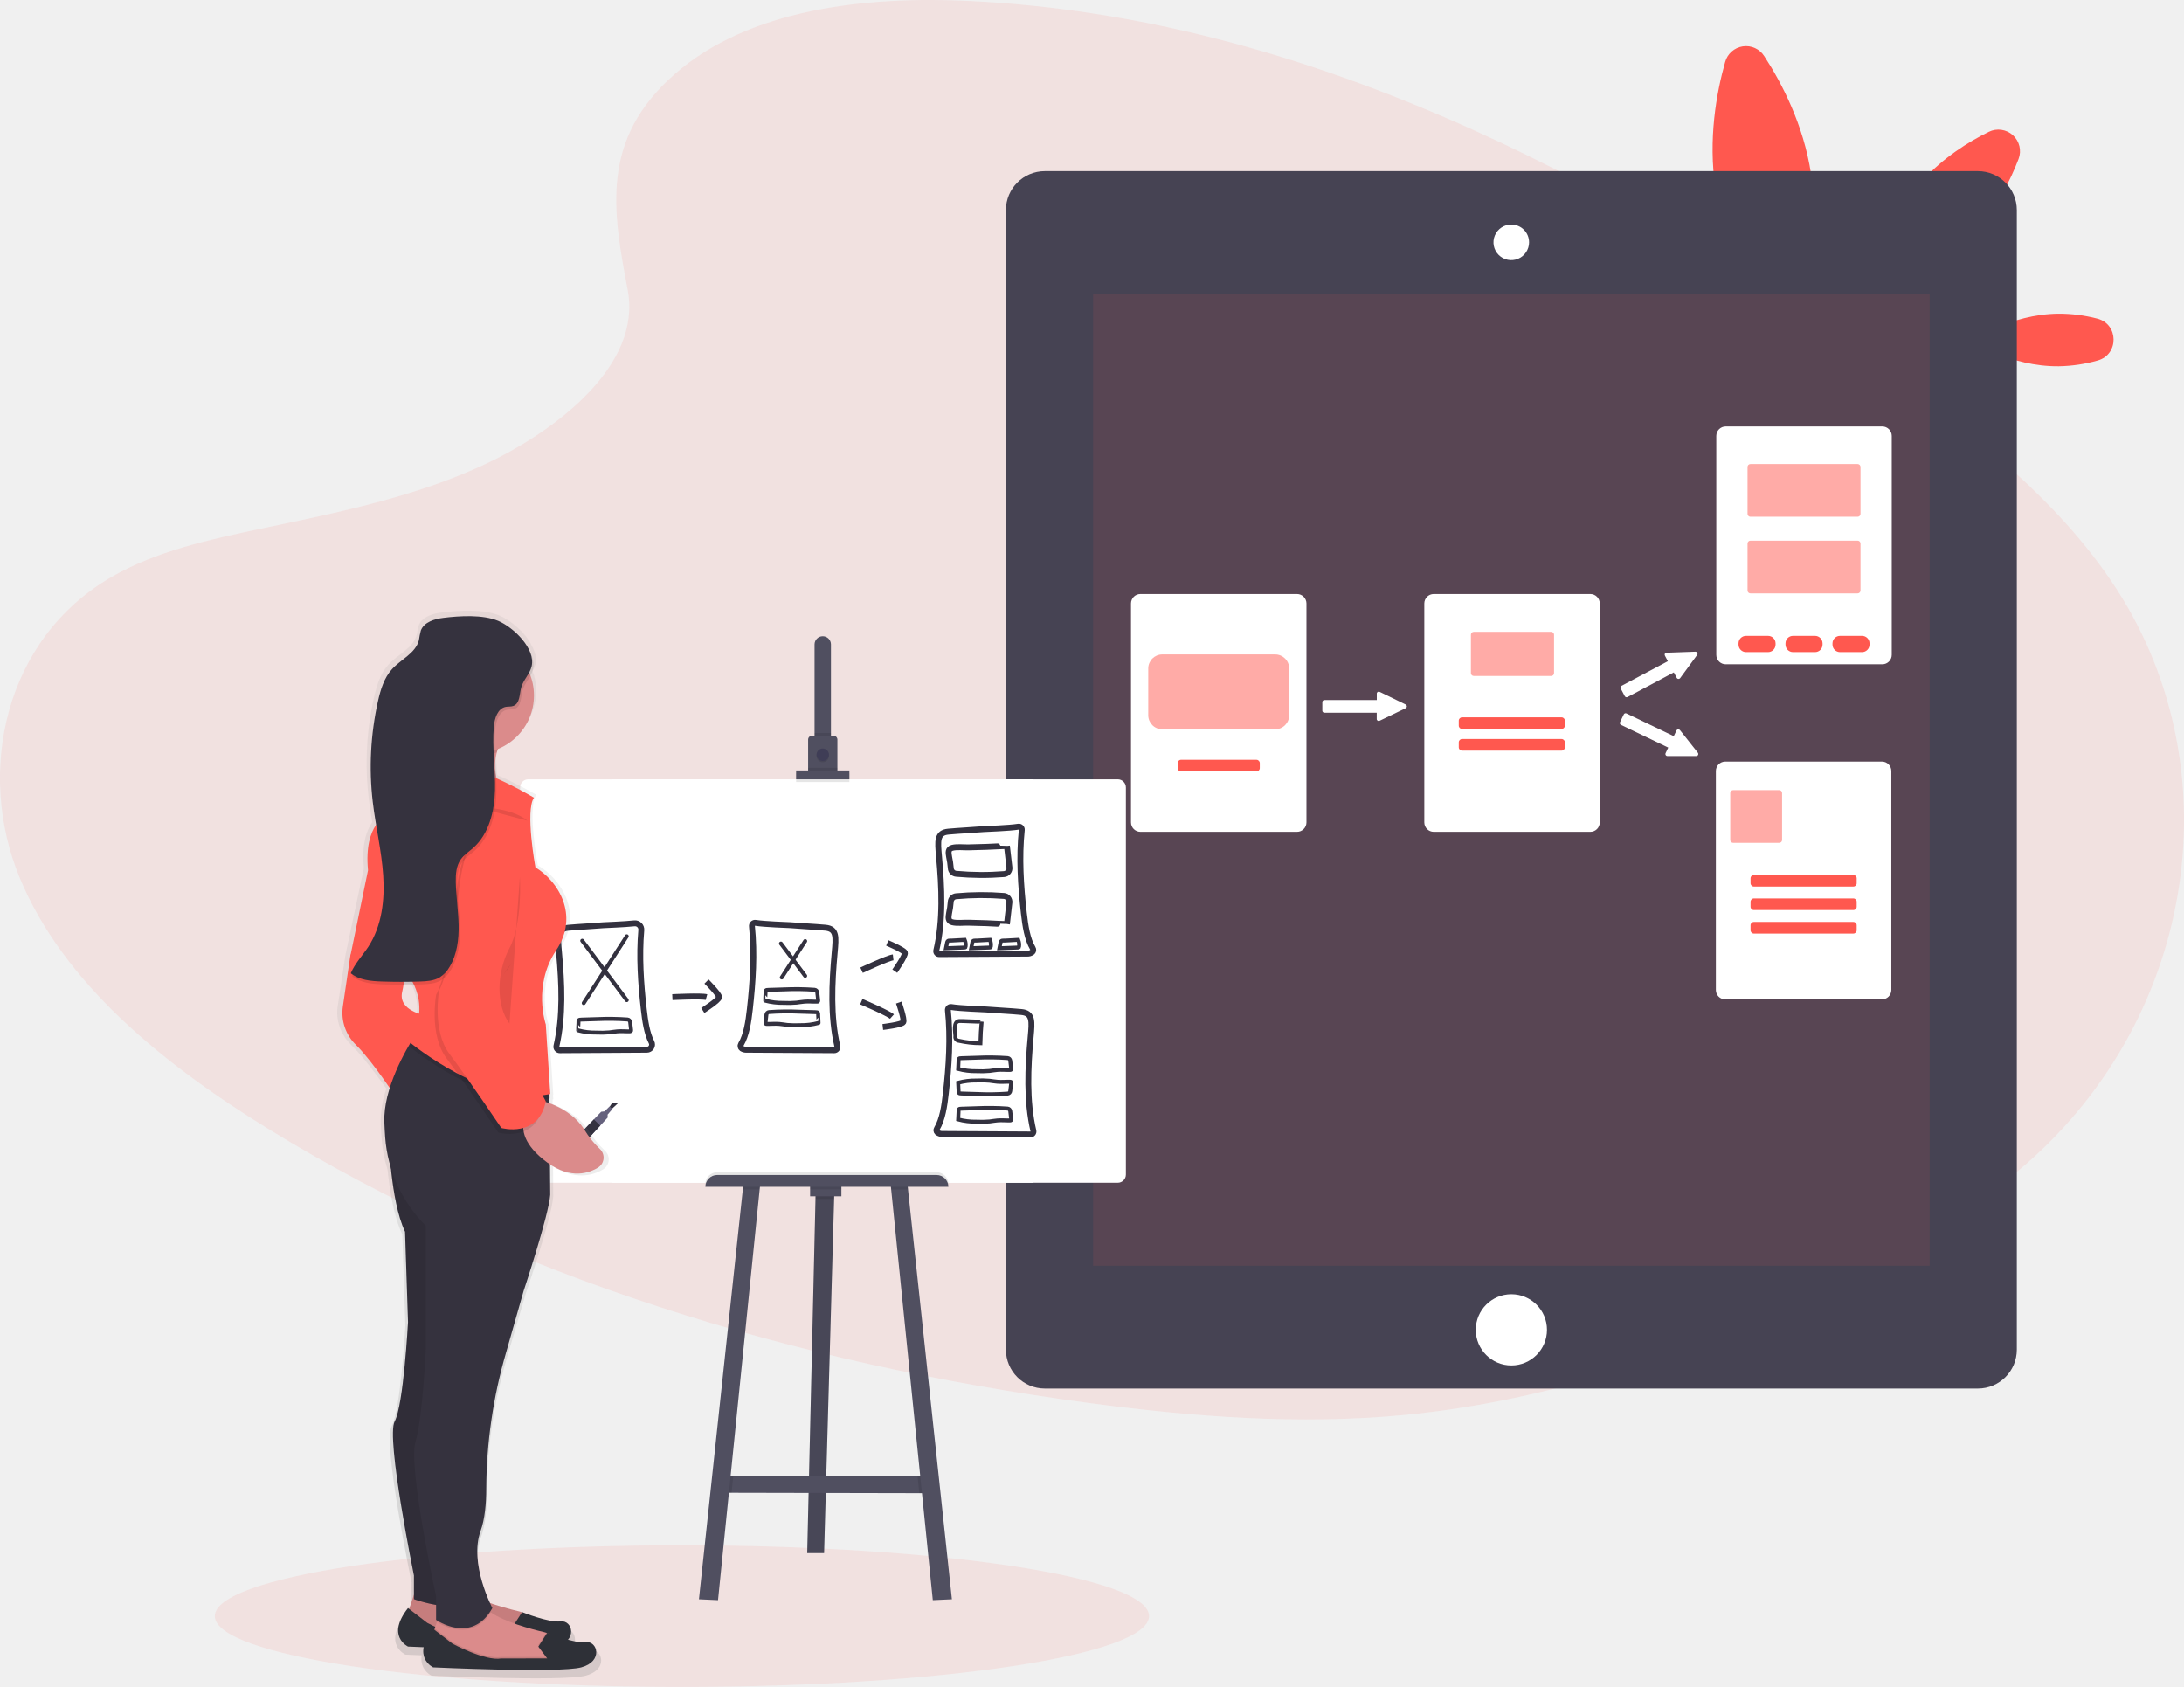
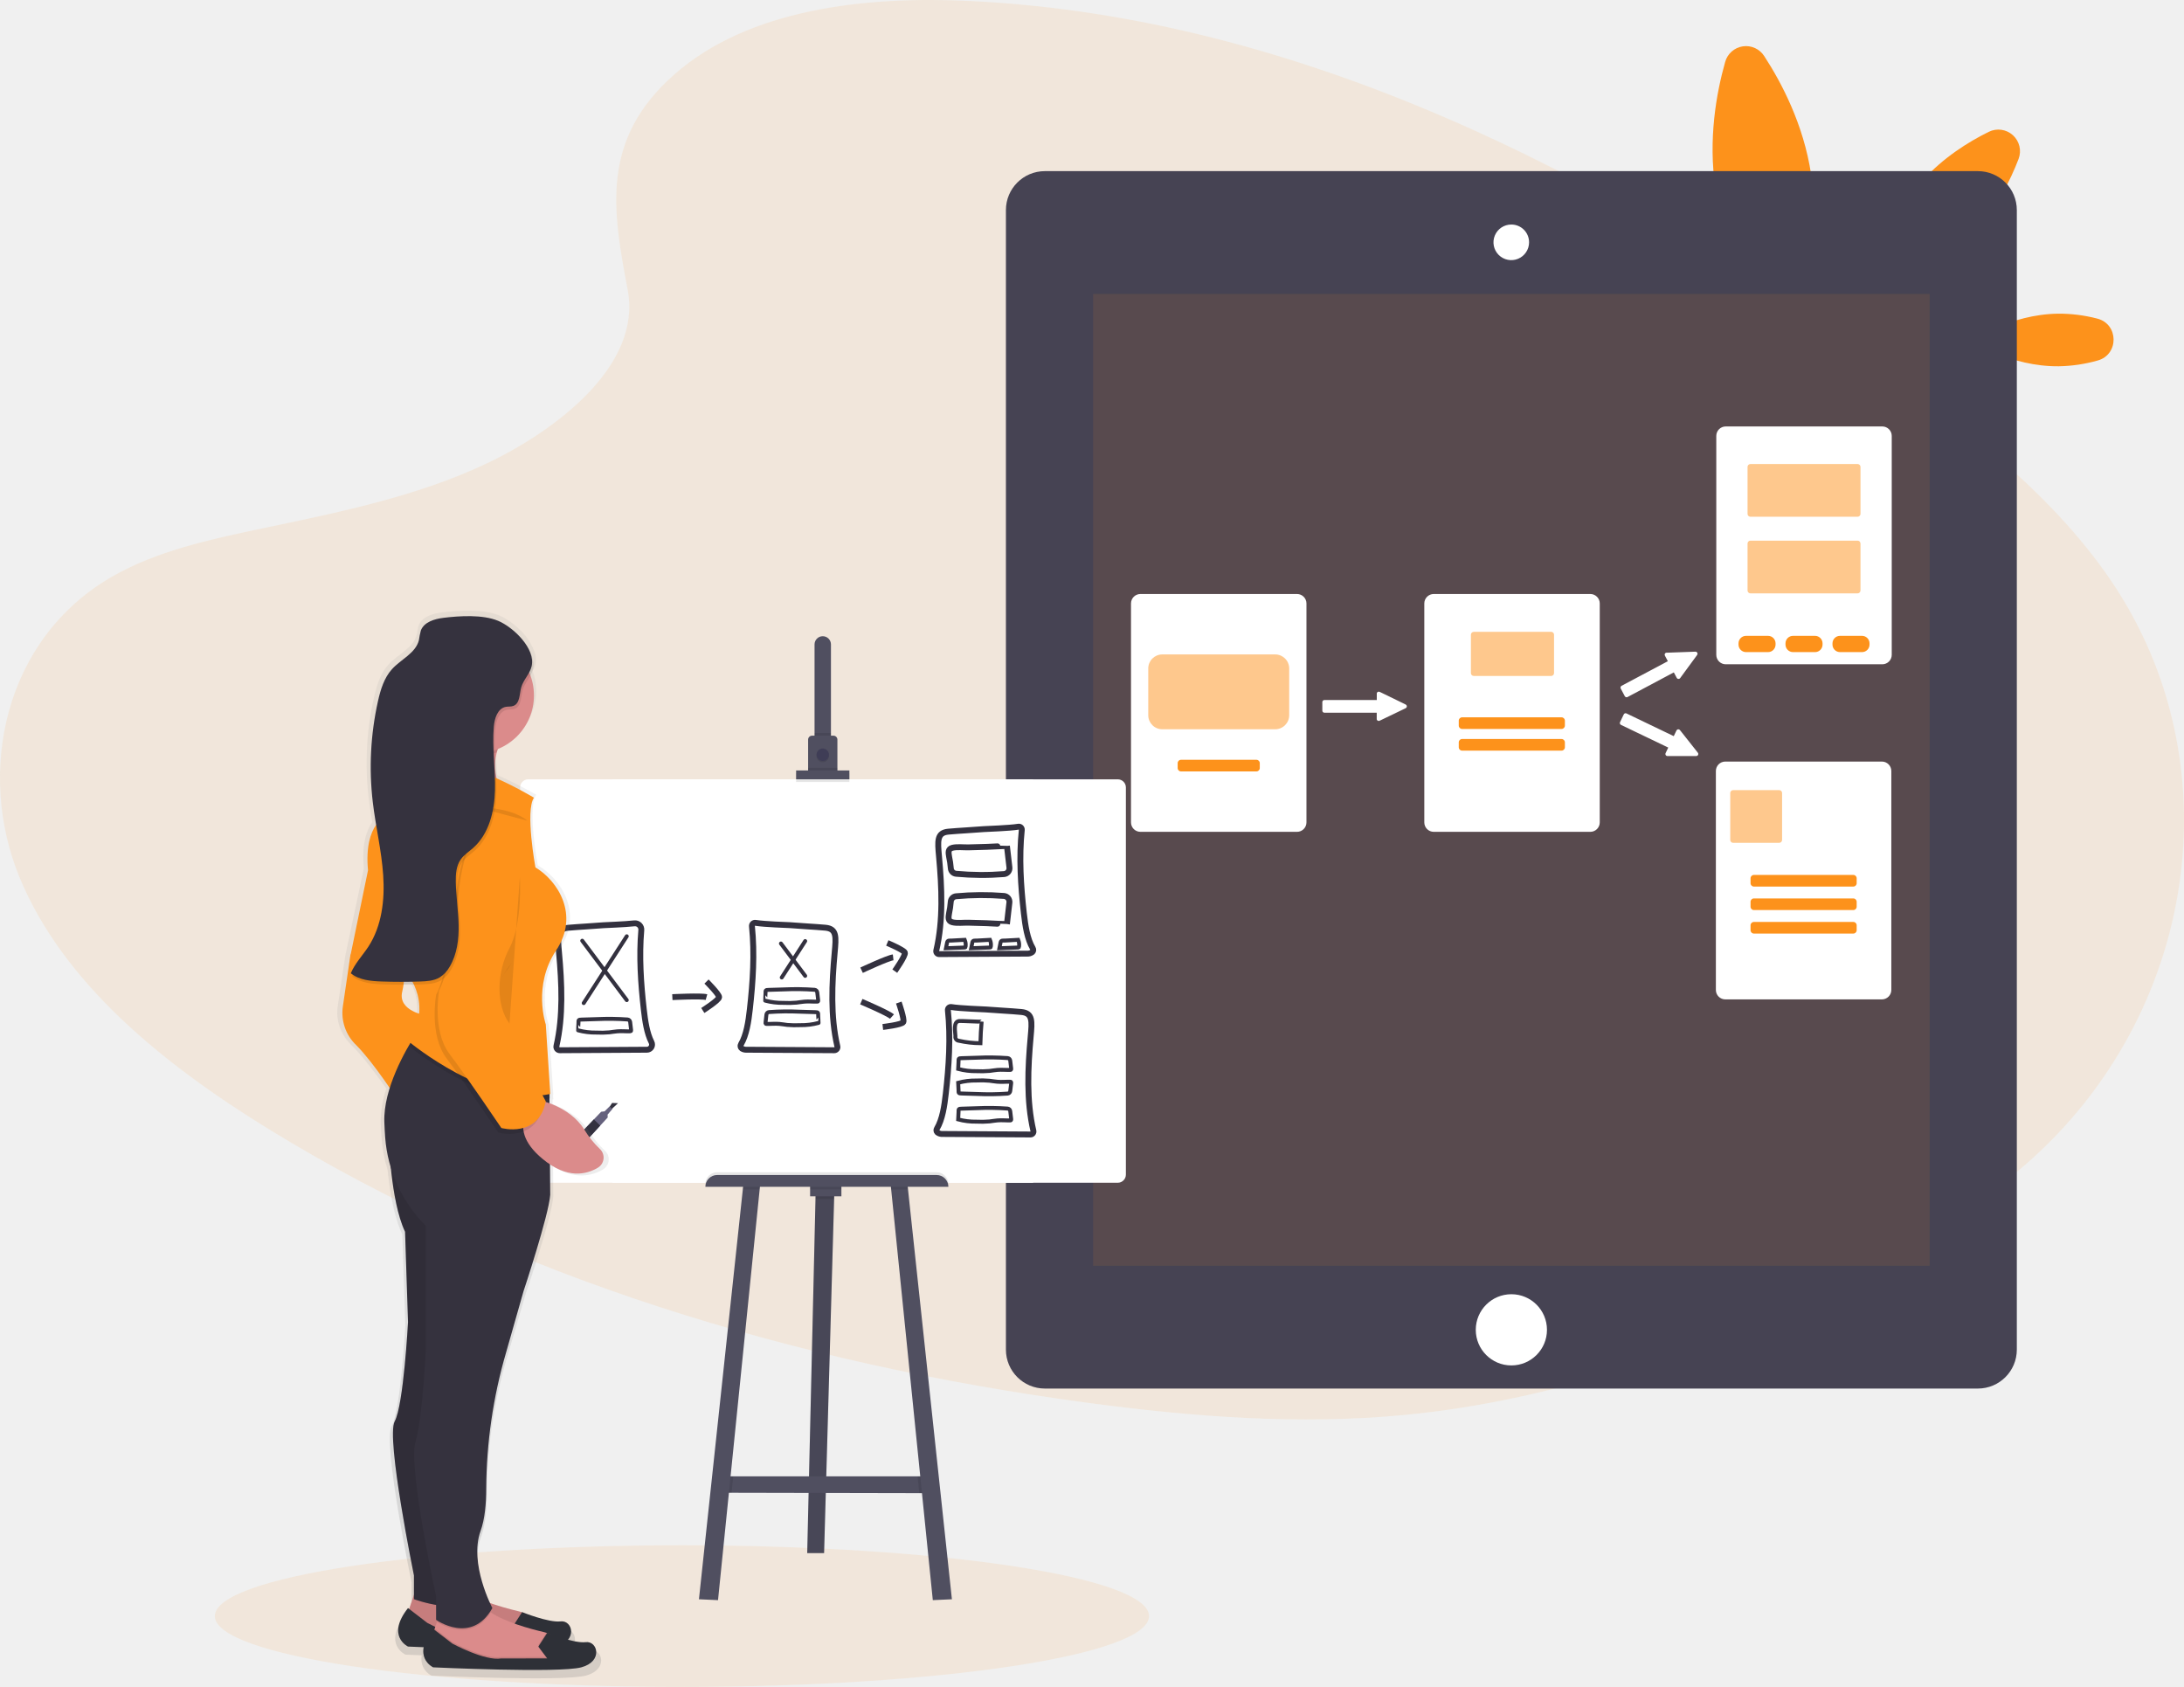
<svg xmlns="http://www.w3.org/2000/svg" id="a6f4e524-a1b8-434a-a0ca-43acb27f4769" data-name="Layer 1" width="1110.46" height="857.68" viewBox="0 0 1110.46 857.68">
  <defs>
    <linearGradient id="ed123d47-1cc8-43ee-8efc-264e01b6d696" x1="2277.26" y1="874.51" x2="2277.26" y2="331.66" gradientTransform="translate(-1992)" gradientUnits="userSpaceOnUse">
      <stop offset="0" stop-color="gray" stop-opacity="0.25" />
      <stop offset="0.54" stop-color="gray" stop-opacity="0.12" />
      <stop offset="1" stop-color="gray" stop-opacity="0.1" />
    </linearGradient>
  </defs>
-   <ellipse cx="346.73" cy="821.68" rx="237.5" ry="36" fill="#ff584f" opacity="0.1" />
-   <path d="M387.66,59C425.33,25.8,484.47,19,538.31,21.68,707.39,30,860,110.67,992.05,201.94c47.8,33.05,94.86,68.65,125.88,114.16,63.16,92.62,44.42,220.94-43.4,297.24-29.88,26-66.1,45.87-103.28,63.51-66.12,31.37-137.46,56.55-212.5,63.72-53.51,5.11-107.68.95-160.88-6.18-148.64-19.92-294.54-64-416.82-139.37C127.42,562,76.87,520.86,54.76,467.37s-8-121.27,46.81-152.92c22.65-13.1,49.73-19,76.24-24.57,39-8.17,78.68-16.23,113.9-32.84,36.37-17.17,79.44-50.36,72.24-88.34C356.22,127.93,350,92.14,387.66,59Z" transform="translate(-44.77 -21.16)" fill="#ff584f" opacity="0.1" />
-   <path d="M965.6,109.62c6.76,44.56-12.05,84.37-12.05,84.37S923.78,161.56,917,117c-3.79-25,.46-48.48,4.92-64.3a11,11,0,0,1,19.89-3C950.78,63.46,961.81,84.63,965.6,109.62Z" transform="translate(-44.77 -21.16)" fill="#ff584f" />
-   <path d="M1091.3,180.64a76.91,76.91,0,0,1,19.85,2.51c10.91,2.8,11.08,18.25.23,21.29a77.15,77.15,0,0,1-19.79,2.94c-24.53.27-44.56-12.89-44.56-12.89S1066.77,180.91,1091.3,180.64Z" transform="translate(-44.77 -21.16)" fill="#ff584f" />
-   <path d="M1022.32,112.9c-22.83,25.09-27.66,57.88-27.66,57.88s32.18-7.9,55-33c10.58-11.63,17.3-24.91,21.46-35.81A11,11,0,0,0,1056,88.17C1045.48,93.34,1032.9,101.27,1022.32,112.9Z" transform="translate(-44.77 -21.16)" fill="#ff584f" />
+   <ellipse cx="346.73" cy="821.68" rx="237.5" ry="36" fill="#fd921b" opacity="0.1" />
+   <path d="M387.66,59C425.33,25.8,484.47,19,538.31,21.68,707.39,30,860,110.67,992.05,201.94c47.8,33.05,94.86,68.65,125.88,114.16,63.16,92.62,44.42,220.94-43.4,297.24-29.88,26-66.1,45.87-103.28,63.51-66.12,31.37-137.46,56.55-212.5,63.72-53.51,5.11-107.68.95-160.88-6.18-148.64-19.92-294.54-64-416.82-139.37C127.42,562,76.87,520.86,54.76,467.37s-8-121.27,46.81-152.92c22.65-13.1,49.73-19,76.24-24.57,39-8.17,78.68-16.23,113.9-32.84,36.37-17.17,79.44-50.36,72.24-88.34C356.22,127.93,350,92.14,387.66,59Z" transform="translate(-44.77 -21.16)" fill="#fd921b" opacity="0.1" />
+   <path d="M965.6,109.62c6.76,44.56-12.05,84.37-12.05,84.37S923.78,161.56,917,117c-3.79-25,.46-48.48,4.92-64.3a11,11,0,0,1,19.89-3C950.78,63.46,961.81,84.63,965.6,109.62Z" transform="translate(-44.77 -21.16)" fill="#fd921b" />
+   <path d="M1091.3,180.64a76.91,76.91,0,0,1,19.85,2.51c10.91,2.8,11.08,18.25.23,21.29a77.15,77.15,0,0,1-19.79,2.94c-24.53.27-44.56-12.89-44.56-12.89S1066.77,180.91,1091.3,180.64Z" transform="translate(-44.77 -21.16)" fill="#fd921b" />
+   <path d="M1022.32,112.9c-22.83,25.09-27.66,57.88-27.66,57.88s32.18-7.9,55-33c10.58-11.63,17.3-24.91,21.46-35.81A11,11,0,0,0,1056,88.17C1045.48,93.34,1032.9,101.27,1022.32,112.9Z" transform="translate(-44.77 -21.16)" fill="#fd921b" />
  <rect x="511.46" y="87.01" width="514" height="618.97" rx="19.8" fill="#464353" />
-   <rect x="555.8" y="149.45" width="425.32" height="494.09" fill="#ff584f" opacity="0.1" />
+   <rect x="555.8" y="149.45" width="425.32" height="494.09" fill="#fd921b" opacity="0.1" />
  <circle cx="768.46" cy="676.12" r="18.1" fill="#fff" />
  <path d="M813.23,152.92a8.55,8.55,0,1,1,8.55-8.55A8.57,8.57,0,0,1,813.23,152.92Z" transform="translate(-44.77 -21.16)" fill="#fff" />
  <path d="M813.23,136.32a8.05,8.05,0,1,1-8.05,8.05,8.06,8.06,0,0,1,8.05-8.05m0-1a9.05,9.05,0,1,0,9,9.05,9,9,0,0,0-9-9.05Z" transform="translate(-44.77 -21.16)" fill="#fff" />
  <rect x="575.56" y="302.51" width="88.21" height="119.92" rx="4.3" fill="#fff" stroke="#fff" stroke-miterlimit="10" />
-   <rect x="583.83" y="332.73" width="71.67" height="38.05" rx="7.14" fill="#ff584f" opacity="0.5" />
-   <rect x="598.79" y="386.3" width="41.75" height="5.91" rx="1.69" fill="#ff584f" />
+   <rect x="583.83" y="332.73" width="71.67" height="38.05" rx="7.14" fill="#fd921b" opacity="0.5" />
+   <rect x="598.79" y="386.3" width="41.75" height="5.91" rx="1.69" fill="#fd921b" />
  <rect x="724.69" y="302.51" width="88.21" height="119.92" rx="4.3" fill="#fff" stroke="#fff" stroke-miterlimit="10" />
-   <rect x="747.89" y="321.24" width="42.27" height="22.44" rx="1.46" fill="#ff584f" opacity="0.5" />
-   <rect x="741.71" y="364.71" width="53.96" height="5.91" rx="1.69" fill="#ff584f" />
-   <rect x="741.71" y="375.73" width="53.96" height="5.91" rx="1.69" fill="#ff584f" />
+   <rect x="747.89" y="321.24" width="42.27" height="22.44" rx="1.46" fill="#fd921b" opacity="0.5" />
+   <rect x="741.71" y="364.71" width="53.96" height="5.91" rx="1.69" fill="#fd921b" />
+   <rect x="741.71" y="375.73" width="53.96" height="5.91" rx="1.69" fill="#fd921b" />
  <rect x="873.15" y="217.32" width="88.21" height="119.92" rx="4.3" fill="#fff" stroke="#fff" stroke-miterlimit="10" />
-   <rect x="888.54" y="235.93" width="57.43" height="26.8" rx="1.46" fill="#ff584f" opacity="0.5" />
-   <rect x="888.54" y="274.88" width="57.43" height="26.8" rx="1.46" fill="#ff584f" opacity="0.5" />
-   <rect x="883.95" y="323.28" width="18.84" height="8.27" rx="3.83" fill="#ff584f" />
-   <rect x="907.84" y="323.28" width="18.84" height="8.27" rx="3.83" fill="#ff584f" />
-   <rect x="931.73" y="323.28" width="18.84" height="8.27" rx="3.83" fill="#ff584f" />
+   <rect x="888.54" y="235.93" width="57.43" height="26.8" rx="1.46" fill="#fd921b" opacity="0.5" />
+   <rect x="888.54" y="274.88" width="57.43" height="26.8" rx="1.46" fill="#fd921b" opacity="0.5" />
+   <rect x="883.95" y="323.28" width="18.84" height="8.27" rx="3.83" fill="#fd921b" />
+   <rect x="907.84" y="323.28" width="18.84" height="8.27" rx="3.83" fill="#fd921b" />
+   <rect x="931.73" y="323.28" width="18.84" height="8.27" rx="3.83" fill="#fd921b" />
  <rect x="872.94" y="387.7" width="88.21" height="119.92" rx="4.3" fill="#fff" stroke="#fff" stroke-miterlimit="10" />
-   <rect x="879.75" y="401.72" width="26.36" height="26.8" rx="1.46" fill="#ff584f" opacity="0.5" />
-   <rect x="890.07" y="444.84" width="53.96" height="5.91" rx="1.69" fill="#ff584f" />
-   <rect x="890.07" y="456.79" width="53.96" height="5.91" rx="1.69" fill="#ff584f" />
-   <rect x="890.07" y="468.74" width="53.96" height="5.91" rx="1.69" fill="#ff584f" />
+   <rect x="879.75" y="401.72" width="26.36" height="26.8" rx="1.46" fill="#fd921b" opacity="0.5" />
+   <rect x="890.07" y="444.84" width="53.96" height="5.91" rx="1.69" fill="#fd921b" />
+   <rect x="890.07" y="456.79" width="53.96" height="5.91" rx="1.69" fill="#fd921b" />
+   <rect x="890.07" y="468.74" width="53.96" height="5.91" rx="1.69" fill="#fd921b" />
  <path d="M759.29,380.77l-1.35.65L747,386.68l-1,.47a.54.54,0,0,1-.73-.29.59.59,0,0,1,0-.2v-3.11a.53.53,0,0,0-.53-.53H718.15a.54.54,0,0,1-.54-.53V378.1a.54.54,0,0,1,.54-.53h26.62a.54.54,0,0,0,.53-.54v-3.18a.65.65,0,0,1,0-.2.54.54,0,0,1,.73-.28l1,.47,10.91,5.31,1.35.66A.53.53,0,0,1,759.29,380.77Z" transform="translate(-44.77 -21.16)" fill="#fff" stroke="#fff" stroke-miterlimit="10" />
  <path d="M907.32,353.8l-.88,1.21-7.16,9.76-.63.87a.55.55,0,0,1-.78.09.48.48,0,0,1-.12-.16l-1.46-2.74a.55.55,0,0,0-.73-.23l-23.5,12.51a.53.53,0,0,1-.72-.22L869.28,371a.53.53,0,0,1,.22-.72L893,357.79a.53.53,0,0,0,.22-.72l-1.49-2.81a.35.35,0,0,1-.06-.19.52.52,0,0,1,.51-.59l1.07,0,12.12-.44,1.5-.05A.53.53,0,0,1,907.32,353.8Z" transform="translate(-44.77 -21.16)" fill="#fff" stroke="#fff" stroke-miterlimit="10" />
  <path d="M907.24,405.06h-1.49l-12.11,0h-1.07a.53.53,0,0,1-.53-.57.45.45,0,0,1,.05-.19l1.34-2.81a.53.53,0,0,0-.25-.71l-24-11.52a.54.54,0,0,1-.25-.72l1.9-3.95a.52.52,0,0,1,.71-.25l24,11.53a.55.55,0,0,0,.72-.25l1.38-2.87a.52.52,0,0,1,.89-.1l.67.83,7.53,9.52.93,1.18A.53.53,0,0,1,907.24,405.06Z" transform="translate(-44.77 -21.16)" fill="#fff" stroke="#fff" stroke-miterlimit="10" />
  <polygon points="424.19 606.65 424.11 609.58 419.01 789.65 410.43 789.65 414.64 609.58 414.72 606.2 424.19 606.65" fill="#504f60" />
  <polygon points="424.19 606.65 424.11 609.58 419.01 789.65 410.43 789.65 414.64 609.58 414.72 606.2 424.19 606.65" opacity="0.1" />
  <polygon points="473.84 759.19 467.42 759.17 371.97 758.97 366.89 758.96 369.59 750.61 473.16 750.61 473.84 759.19" fill="#504f60" />
  <polygon points="424.19 606.65 424.11 609.58 414.64 609.58 414.72 606.2 424.19 606.65" opacity="0.1" />
  <rect x="411.9" y="602.25" width="15.91" height="5.98" fill="#504f60" />
  <polygon points="372.82 750.61 371.97 758.97 366.89 758.96 369.59 750.61 372.82 750.61" opacity="0.1" />
  <polygon points="386.52 602.14 386.25 604.73 365.08 813.56 355.38 813.11 377.69 604.73 377.94 602.36 386.52 602.14" fill="#504f60" />
  <polygon points="473.84 759.19 467.42 759.17 466.55 750.61 473.16 750.61 473.84 759.19" opacity="0.1" />
  <polygon points="484 813.11 474.29 813.56 453.12 604.73 452.86 602.14 461.43 602.36 461.68 604.73 484 813.11" fill="#504f60" />
  <rect x="311.38" y="396.23" width="213.91" height="205.11" fill="#fff" />
  <rect x="264.46" y="396.23" width="308" height="205.11" rx="4.13" fill="#fff" />
  <path d="M467.27,348.8v49.53h-8.34V348.8a4.17,4.17,0,1,1,8.34,0Z" transform="translate(-44.77 -21.16)" fill="#504f60" />
  <rect x="414.16" y="372.66" width="8.35" height="4.51" opacity="0.1" />
  <path d="M470.55,397.2v16.36H455.66V397.2a2,2,0,0,1,2-2h10.83A2,2,0,0,1,470.55,397.2Z" transform="translate(-44.77 -21.16)" fill="#504f60" />
  <circle cx="418.33" cy="384.39" r="3.16" opacity="0.1" />
  <circle cx="418.33" cy="383.71" r="3.16" fill="#3f3d56" />
  <rect x="410.89" y="390.37" width="14.89" height="2.03" opacity="0.1" />
  <rect x="404.79" y="393.08" width="27.08" height="4.51" opacity="0.1" />
  <rect x="404.79" y="391.72" width="27.08" height="4.51" fill="#504f60" />
  <path d="M364.63,596H476.21a6,6,0,0,1,6,6v0a0,0,0,0,1,0,0H358.65a0,0,0,0,1,0,0v0A6,6,0,0,1,364.63,596Z" opacity="0.1" />
  <polygon points="377.94 602.36 386.52 602.14 386.25 604.73 377.69 604.73 377.94 602.36" opacity="0.1" />
  <rect x="411.9" y="602.25" width="15.91" height="2.48" opacity="0.1" />
  <polygon points="461.68 604.73 453.12 604.73 452.86 602.14 461.43 602.36 461.68 604.73" opacity="0.1" />
  <path d="M364.63,597.4H476.21a6,6,0,0,1,6,6v0a0,0,0,0,1,0,0H358.65a0,0,0,0,1,0,0v0a6,6,0,0,1,6-6Z" fill="#504f60" />
  <path d="M562.59,441.48a1.49,1.49,0,0,1,1.71,1.64c-1.45,14-.52,28.34,1.05,42.31.73,6.39,1.72,13.15,4.55,17.89a1.51,1.51,0,0,1-.2,1.86,4,4,0,0,1-2.78.83l-44.63.25a1.49,1.49,0,0,1-1.46-1.84c3.59-15.3,2.82-32,1.38-47.87-.71-7.81-1.12-12,4.71-12.55,6-.54,12-.79,18-1.29C546.36,442.59,557.9,442.25,562.59,441.48Z" transform="translate(-44.77 -21.16)" fill="#fff" stroke="#33313f" stroke-miterlimit="10" stroke-width="3" />
  <path d="M528.44,533.17a1.49,1.49,0,0,0-1.71,1.64c1.45,14,.52,28.34-1.06,42.31-.72,6.39-1.71,13.15-4.54,17.9a1.49,1.49,0,0,0,.2,1.85,4,4,0,0,0,2.78.83l44.63.26a1.51,1.51,0,0,0,1.46-1.85c-3.59-15.3-2.82-32-1.38-47.87.71-7.81,1.12-12-4.71-12.55s-12-.79-18-1.29C544.67,534.28,533.13,533.94,528.44,533.17Z" transform="translate(-44.77 -21.16)" fill="#fff" stroke="#33313f" stroke-miterlimit="10" stroke-width="3" />
  <path d="M541.55,558.93a132.37,132.37,0,0,1,15.56.19,1.47,1.47,0,0,1,1.32,1.3l.49,4.09a.58.58,0,0,1-.12.53.55.55,0,0,1-.38.1c-2.18.06-4.36-.19-6.53,0-1.35.11-2.69.37-4,.52a47.75,47.75,0,0,1-6.66.12,33.56,33.56,0,0,1-9.27-1.14s.18-3.39.18-3.71c0-1.58-.05-1.72,1.58-1.76Z" transform="translate(-44.77 -21.16)" fill="none" stroke="#33313f" stroke-linecap="round" stroke-miterlimit="10" stroke-width="2" />
  <path d="M541.55,577.37a130.24,130.24,0,0,0,15.56-.2,1.47,1.47,0,0,0,1.32-1.3l.49-4.08a.6.6,0,0,0-.12-.54.55.55,0,0,0-.38-.1c-2.18-.06-4.36.2-6.53,0-1.35-.1-2.69-.36-4-.51a46.26,46.26,0,0,0-6.66-.12,33.56,33.56,0,0,0-9.27,1.14s.18,3.38.18,3.71c0,1.58-.05,1.71,1.58,1.76Z" transform="translate(-44.77 -21.16)" fill="none" stroke="#33313f" stroke-linecap="round" stroke-miterlimit="10" stroke-width="2" />
  <path d="M541.55,584.59a130.24,130.24,0,0,1,15.56.2,1.47,1.47,0,0,1,1.32,1.3l.49,4.08a.6.6,0,0,1-.12.54.55.55,0,0,1-.38.1c-2.18.06-4.36-.2-6.53,0-1.35.1-2.69.37-4,.52a47.75,47.75,0,0,1-6.66.11,33.55,33.55,0,0,1-9.27-1.13s.18-3.39.18-3.72c0-1.58-.05-1.71,1.58-1.75Z" transform="translate(-44.77 -21.16)" fill="none" stroke="#33313f" stroke-linecap="round" stroke-miterlimit="10" stroke-width="2" />
  <path d="M548.12,499a6.61,6.61,0,0,1,.44,3.48.52.52,0,0,1-.07.27.54.54,0,0,1-.42.15l-9.5.37s.53-2.8.6-3c.33-1.14,1.16-.84,2.23-.9Z" transform="translate(-44.77 -21.16)" fill="#fff" stroke="#33313f" stroke-linecap="round" stroke-miterlimit="10" stroke-width="2" />
  <path d="M562.47,499a6.61,6.61,0,0,1,.43,3.48.51.51,0,0,1-.06.27.56.56,0,0,1-.42.15l-9.51.37s.54-2.8.61-3c.32-1.14,1.15-.84,2.23-.9Z" transform="translate(-44.77 -21.16)" fill="#fff" stroke="#33313f" stroke-linecap="round" stroke-miterlimit="10" stroke-width="2" />
  <path d="M556.74,451.26l1.28,11a3,3,0,0,1-2.73,3.31,142.81,142.81,0,0,1-24.38-.16,3,3,0,0,1-2.71-2.86,42.69,42.69,0,0,0-.86-5.83c-.33-2-.69-3.93,1.67-4.52s5.59-.17,8.17-.22q4.64-.09,9.25-.26C547.29,451.72,556.74,451.21,556.74,451.26Z" transform="translate(-44.77 -21.16)" fill="none" stroke="#33313f" stroke-miterlimit="10" stroke-width="3" />
  <path d="M556.74,491,558,480a3,3,0,0,0-2.73-3.31,143.84,143.84,0,0,0-24.38.15,3,3,0,0,0-2.71,2.87,42.69,42.69,0,0,1-.86,5.83c-.33,2-.69,3.93,1.67,4.52s5.59.17,8.17.22c3.09.06,6.17.14,9.25.26C547.29,490.57,556.74,491.08,556.74,491Z" transform="translate(-44.77 -21.16)" fill="none" stroke="#33313f" stroke-miterlimit="10" stroke-width="3" />
  <path d="M543.89,540.57q-.5,5.49-.63,11a52.07,52.07,0,0,1-10.91-1.25,1.93,1.93,0,0,1-1.79-2.36c-.07-2.28-1.27-7.37,1.94-7.69C533.46,540.17,543.88,540.75,543.89,540.57Z" transform="translate(-44.77 -21.16)" fill="none" stroke="#33313f" stroke-linecap="round" stroke-miterlimit="10" stroke-width="2" />
  <path d="M367.32,490.61a3.19,3.19,0,0,1,3.52,3.47c-1.15,13.31-.24,26.94,1.26,40.21.67,5.9,1.56,12.11,3.92,16.76a2.62,2.62,0,0,1-2.32,3.82h0l-44.28.26a1.76,1.76,0,0,1-1.73-2.14c3.51-15.22,2.74-31.84,1.31-47.58-.72-7.81-1.12-12,4.7-12.55,6-.53,12-.78,17.95-1.29C352.92,491.47,362,491.19,367.32,490.61Z" transform="translate(-44.77 -21.16)" fill="#fff" stroke="#33313f" stroke-linecap="round" stroke-miterlimit="10" stroke-width="3" />
  <path d="M428.92,490.36a1.59,1.59,0,0,0-1.82,1.76c1.43,13.93.5,28.25-1.07,42.17-.72,6.39-1.71,13.12-4.53,17.87a1.58,1.58,0,0,0,.42,2.07,4.19,4.19,0,0,0,2.54.64l44.51.26a1.6,1.6,0,0,0,1.55-2c-3.55-15.27-2.79-31.95-1.35-47.75.71-7.81,1.12-12-4.7-12.55-6-.53-12-.78-18-1.29C445,491.45,433.7,491.12,428.92,490.36Z" transform="translate(-44.77 -21.16)" fill="#fff" stroke="#33313f" stroke-miterlimit="10" stroke-width="3" />
  <line x1="296.04" y1="478.29" x2="318.68" y2="508.49" fill="#fff" stroke="#33313f" stroke-linecap="round" stroke-miterlimit="10" stroke-width="2" />
  <line x1="318.68" y1="476.03" x2="296.79" y2="510" fill="#fff" stroke="#33313f" stroke-linecap="round" stroke-miterlimit="10" stroke-width="2" />
  <line x1="397.07" y1="479.71" x2="409.4" y2="496.16" fill="#fff" stroke="#33313f" stroke-linecap="round" stroke-miterlimit="10" stroke-width="2" />
  <line x1="409.4" y1="478.47" x2="397.48" y2="496.98" fill="#fff" stroke="#33313f" stroke-linecap="round" stroke-miterlimit="10" stroke-width="2" />
  <path d="M348.29,539.3a132.56,132.56,0,0,1,15.57.19,1.49,1.49,0,0,1,1.32,1.3l.48,4.09a.63.63,0,0,1-.11.54.7.7,0,0,1-.38.1c-2.18.06-4.37-.2-6.54,0-1.35.1-2.68.36-4,.51a47.72,47.72,0,0,1-6.66.12,33.44,33.44,0,0,1-9.26-1.14c-.06,0,.18-3.38.18-3.71,0-1.58-.06-1.71,1.57-1.76Z" transform="translate(-44.77 -21.16)" fill="none" stroke="#33313f" stroke-linecap="round" stroke-miterlimit="10" stroke-width="2" />
  <path d="M443.41,524.2a130.43,130.43,0,0,1,15.57.2,1.47,1.47,0,0,1,1.32,1.3l.48,4.08a.63.63,0,0,1-.11.54.56.56,0,0,1-.38.1c-2.18.06-4.37-.2-6.54,0-1.35.1-2.68.37-4,.51a46.26,46.26,0,0,1-6.66.12,33.56,33.56,0,0,1-9.27-1.14c-.05,0,.18-3.38.18-3.71,0-1.58-.05-1.71,1.58-1.76Z" transform="translate(-44.77 -21.16)" fill="none" stroke="#33313f" stroke-linecap="round" stroke-miterlimit="10" stroke-width="2" />
  <path d="M451.34,535.53a132.39,132.39,0,0,0-15.56.19,1.47,1.47,0,0,0-1.32,1.3L434,541.1a.57.57,0,0,0,.11.54.55.55,0,0,0,.38.1c2.18.06,4.36-.19,6.54,0,1.35.1,2.68.37,4,.52a49.33,49.33,0,0,0,6.66.12,33.47,33.47,0,0,0,9.27-1.14c.05,0-.18-3.39-.18-3.71,0-1.59.06-1.72-1.57-1.76Z" transform="translate(-44.77 -21.16)" fill="none" stroke="#33313f" stroke-linecap="round" stroke-miterlimit="10" stroke-width="2" />
  <path d="M386.63,528.13s14.71-.75,17.35,0" transform="translate(-44.77 -21.16)" fill="none" stroke="#33313f" stroke-miterlimit="10" stroke-width="3" />
  <path d="M404,520.21s6.41,6.41,6.41,7.92-8.3,6.79-8.3,6.79" transform="translate(-44.77 -21.16)" fill="none" stroke="#33313f" stroke-miterlimit="10" stroke-width="3" />
  <path d="M482.84,514.45s13.33-6.24,16.06-6.54" transform="translate(-44.77 -21.16)" fill="none" stroke="#33313f" stroke-miterlimit="10" stroke-width="3" />
  <path d="M495.92,500.58s8.35,3.52,8.92,4.91-5.12,9.42-5.12,9.42" transform="translate(-44.77 -21.16)" fill="none" stroke="#33313f" stroke-miterlimit="10" stroke-width="3" />
  <path d="M482.7,530.43s13.55,5.75,15.6,7.59" transform="translate(-44.77 -21.16)" fill="none" stroke="#33313f" stroke-miterlimit="10" stroke-width="3" />
  <path d="M501.76,530.89s3,8.57,2.3,9.93-10.43,2.48-10.43,2.48" transform="translate(-44.77 -21.16)" fill="none" stroke="#33313f" stroke-miterlimit="10" stroke-width="3" />
  <path d="M535.29,499a6.61,6.61,0,0,1,.43,3.48.51.51,0,0,1-.06.27.56.56,0,0,1-.42.15l-9.51.37s.54-2.8.61-3c.32-1.14,1.16-.84,2.23-.9Z" transform="translate(-44.77 -21.16)" fill="#fff" stroke="#33313f" stroke-linecap="round" stroke-miterlimit="10" stroke-width="2" />
  <polygon points="310.87 564.02 314.23 560.89 311.23 560.77 309.66 563.18 310.87 564.02" fill="#33313f" />
  <polygon points="286.7 585.94 290.26 581.37 291.05 580.55 301.95 569.13 305.66 565.25 307.4 565.04 309.9 562.56 311.37 563.85 308.94 566.69 308.98 568.18 305.19 572.29 294.49 583.91 293.8 584.65 289.5 588.63 286.7 585.94" fill="#65617d" />
  <polygon points="291.05 580.55 301.95 569.13 305.19 572.29 294.49 583.91 291.05 580.55" fill="#33313f" />
  <path d="M352.27,606.11a48,48,0,0,1-8.19-10c-4.8-7.48-12.82-11.52-18.32-13.53l0-2.43.34-.07-.15-2.26.15,0-.39-6v-.05h0L323.73,542s-7.05-19.85,5.48-38.16.78-35.87-11-42.74c0,0-5.48-29-.78-35.87a203.68,203.68,0,0,0-19.68-9.95c-.11-.36-.2-.72-.29-1.1-.13-2.7-.3-5.4-.45-8.1a29.47,29.47,0,0,1,.77-4.16c.15-.57.32-1.14.5-1.73a29.78,29.78,0,0,0,19.15-27.61,29,29,0,0,0-1.86-10.24A12.87,12.87,0,0,0,317,359c.75-3.09-.1-6.39-1.86-9.52C312,342.7,304.17,336.35,298.49,334c-8.14-3.3-20.39-2.52-28.87-1.5-4.76.57-10.19,2.16-11.91,6.52-.63,1.6-.64,3.37-1.08,5-1.78,6.66-9.47,9.76-14.22,14.86-4.2,4.5-6,10.59-7.4,16.52a151.21,151.21,0,0,0-2.75,51.85c.48,4,1.12,7.95,1.8,11.91-2.86,4-5.44,11.07-4.26,23.35l-9.4,44.26-3.91,25.95s-2.35,10.68,7,19.84c6,5.84,13.25,15.71,17.72,22.1a52.45,52.45,0,0,0-2.85,17.59c.1,2.72.25,5.35.44,7.85a69.33,69.33,0,0,0,3,15.64c1.1,10.66,3.27,24.29,7.52,33l1.56,46.55s-2.35,42.74-7,51.13,10.17,79.37,10.17,79.37v9.92l-2.5,7.34-.63-.47c-11.74,14.5,0,19.84,0,19.84s3.2.15,8.31.35a9.36,9.36,0,0,0,5,10.34s66.53,3.05,78.28,0,8.61-13.74,2.34-13c-2.39.3-5.92-.33-9.37-1.22,3.65-4.25.73-10-3.93-9.46-6.26.76-20.35-4.78-20.35-4.78l-.07.09a10.5,10.5,0,0,0-1.38-.42,156.67,156.67,0,0,1-15.49-4.33c-3-6.43-10-23.71-5-37.11,2.26-6.06,3-14.12,3-21.94a249,249,0,0,1,10.31-69.66l9.39-32s13.31-38.93,14.09-49.61L326,614.13c11,7,19.75,4.9,25.33,1.63A6,6,0,0,0,352.27,606.11Zm-104.47-81c.27-1.12.49-2.34.68-3.63,1.84,0,3.69,0,5.53-.06a28.17,28.17,0,0,1,2.78,15C252.55,535.11,246.21,531.9,247.8,525.16Z" transform="translate(-44.77 -21.16)" fill="url(#ed123d47-1cc8-43ee-8efc-264e01b6d696)" />
  <path d="M255.24,832l-3,9,9.79,9.79,32.39,7.53,23.35-2.26-1.51-8.29h0a10,10,0,0,0-7.42-7.29c-9.6-2.26-27.9-7.4-31.75-14.55Z" transform="translate(-44.77 -21.16)" fill="#db8b8b" />
  <path d="M255.24,832l-3,9,9.79,9.79,32.39,7.53,23.35-2.26-1.51-8.29h0a10,10,0,0,0-7.42-7.29c-9.6-2.26-27.9-7.4-31.75-14.55Z" transform="translate(-44.77 -21.16)" opacity="0.1" />
  <path d="M310.23,853.8l-4.52-6,4.52-7s13.55,5.47,19.58,4.72,9,9.79-2.26,12.8-75.32,0-75.32,0-11.3-5.27,0-19.58l9.79,7.53s16.57,9,24.86,7.53Z" transform="translate(-44.77 -21.16)" fill="#2e3037" />
  <path d="M330.56,866.61l-23.35,2.26-32.39-7.54L265,851.54l.8-2.39,1.12-3.36,1.1-3.29,21.84-6a13.5,13.5,0,0,0,4.43,4.43c7.09,4.85,19.84,8.36,27.32,10.11.31.08.63.17.93.28a9.92,9.92,0,0,1,6.49,7Z" transform="translate(-44.77 -21.16)" fill="#db8b8b" />
  <path d="M330.56,866.61l-23.35,2.26-32.39-7.54L265,851.54l.8-2.39,9,6.91s16.58,9,24.86,7.53H323l-4.52-6,4.06-6.27a9.92,9.92,0,0,1,6.49,7Z" transform="translate(-44.77 -21.16)" opacity="0.1" />
  <path d="M323,864.35l-4.52-6,4.52-7s13.56,5.47,19.58,4.72,9,9.79-2.25,12.81-75.33,0-75.33,0-11.3-5.28,0-19.59l9.79,7.53s16.58,9,24.86,7.54Z" transform="translate(-44.77 -21.16)" fill="#2e3037" />
  <path d="M304.2,427.48s-36.15,3.76-30.88-11.3a27,27,0,0,0,1.11-13.3,36.91,36.91,0,0,0-6.38-15.32l33.89,5.27a42.32,42.32,0,0,0-4.59,10.88C293.31,419.7,304.2,427.48,304.2,427.48Z" transform="translate(-44.77 -21.16)" fill="#db8b8b" />
  <path d="M242.44,599.21s.75,32.39,8.28,48.21l1.51,45.94s-2.26,42.19-6.78,50.47,9.79,78.34,9.79,78.34v12.05s24.1,9,30.88-1.51l-6.78-89.63,3-124.28Z" transform="translate(-44.77 -21.16)" fill="#35323e" />
  <path d="M242.43,599.21s.75,32.39,8.28,48.21l1.51,45.94s-2.26,42.19-6.78,50.47,9.79,78.34,9.79,78.34v12.05s24.1,9,30.88-1.51l-6.78-89.63,3-124.28Z" transform="translate(-44.77 -21.16)" opacity="0.1" />
-   <path d="M227.37,495.27l-4.52,12.05-3.76,25.61a22.65,22.65,0,0,0,6.78,19.58c9,9,21.09,27.87,21.09,27.87l14.31-42.93s-14.31-2.26-12-12.05,1.5-27.87,1.5-27.87Z" transform="translate(-44.77 -21.16)" fill="#ff584f" />
+   <path d="M227.37,495.27l-4.52,12.05-3.76,25.61a22.65,22.65,0,0,0,6.78,19.58c9,9,21.09,27.87,21.09,27.87l14.31-42.93s-14.31-2.26-12-12.05,1.5-27.87,1.5-27.87Z" transform="translate(-44.77 -21.16)" fill="#fd921b" />
  <path d="M294.32,840.91c-9.67,15.21-24.7,6.59-27.37,4.88l1.1-3.29,21.84-6A13.5,13.5,0,0,0,294.32,840.91Z" transform="translate(-44.77 -21.16)" opacity="0.1" />
  <path d="M324.54,628.59c-.76,10.54-13.56,49-13.56,49l-9,31.61A251.29,251.29,0,0,0,292,777.92c0,7.71-.71,15.67-2.88,21.65-6,16.57,6,39.17,6,39.17-10.54,18.83-28.62,6-28.62,6v-12S252.23,767.18,256,754.38s5.28-47.46,5.28-47.46V644.41a70.9,70.9,0,0,1-20.67-45c-.18-2.47-.33-5.06-.42-7.75-.61-17,11-36.92,15.54-44,1.1-1.72,1.78-2.68,1.78-2.68L324,571.36l.15.06,0,2.57,0,5.7Z" transform="translate(-44.77 -21.16)" fill="#35323e" />
  <path d="M301.94,392.83a42.32,42.32,0,0,0-4.59,10.88,29.42,29.42,0,0,1-22.92-.83,36.91,36.91,0,0,0-6.38-15.32Z" transform="translate(-44.77 -21.16)" opacity="0.1" />
  <circle cx="242.11" cy="353.59" r="29.38" fill="#db8b8b" />
  <path d="M324.54,579.63l-.33.06C292.63,586.18,253,553.27,253,553.27a38,38,0,0,0,2.74-5.61c1.1-1.72,1.78-2.68,1.78-2.68L324,571.36l.17,2.63Z" transform="translate(-44.77 -21.16)" opacity="0.1" />
-   <path d="M316.25,426.73s-42.18-25.61-55.74-15.07l-18.83,24.1s-12.05,3.77-9.79,27.87l-9,43.69L250,514.1s15.82,15.06,3,36.91c0,0,39.92,33.14,71.56,26.36L322.28,542s-6.78-19.59,5.27-37.66.75-35.4-10.54-42.18C317,462.13,311.73,433.5,316.25,426.73Z" transform="translate(-44.77 -21.16)" fill="#ff584f" />
+   <path d="M316.25,426.73s-42.18-25.61-55.74-15.07l-18.83,24.1s-12.05,3.77-9.79,27.87l-9,43.69L250,514.1s15.82,15.06,3,36.91c0,0,39.92,33.14,71.56,26.36L322.28,542s-6.78-19.59,5.27-37.66.75-35.4-10.54-42.18C317,462.13,311.73,433.5,316.25,426.73Z" transform="translate(-44.77 -21.16)" fill="#fd921b" />
  <path d="M318.51,580.38s15.82,3,23.35,15.07a46.86,46.86,0,0,0,7.89,9.85,6,6,0,0,1-.94,9.52c-6,3.6-15.72,5.81-28-4.31C299.68,593.19,318.51,580.38,318.51,580.38Z" transform="translate(-44.77 -21.16)" fill="#db8b8b" />
  <path d="M295.16,441s-15.06-1.51-18.83,37.66-9.79,48.2-9.79,48.2-3.77,20.34,5.27,32.39S298.17,597,298.17,597s18.84,5.28,22.6-13.56l-23.35-43.68s-3.76-15.07,5.27-25.61S318.51,433.5,295.16,441Z" transform="translate(-44.77 -21.16)" opacity="0.1" />
-   <path d="M296.67,438.78s-15.07-1.51-18.83,37.66-9.79,48.2-9.79,48.2S264.28,545,273.32,557s26.36,37.66,26.36,37.66,18.83,5.28,22.6-13.55l-23.35-43.69s-3.77-15.07,5.27-25.61S320,431.24,296.67,438.78Z" transform="translate(-44.77 -21.16)" fill="#ff584f" />
+   <path d="M296.67,438.78s-15.07-1.51-18.83,37.66-9.79,48.2-9.79,48.2S264.28,545,273.32,557s26.36,37.66,26.36,37.66,18.83,5.28,22.6-13.55l-23.35-43.69s-3.77-15.07,5.27-25.61S320,431.24,296.67,438.78Z" transform="translate(-44.77 -21.16)" fill="#fd921b" />
  <path d="M309.1,467s1.5,23.35-5.28,36.16-6.78,29.37,0,38.41" transform="translate(-44.77 -21.16)" opacity="0.1" />
  <path d="M312.86,438.4s-6-6-23.35-6.78-24.85-6-24.85-6" transform="translate(-44.77 -21.16)" opacity="0.1" />
  <path d="M271,336.79c-4.58.56-9.81,2.13-11.46,6.44-.61,1.58-.62,3.32-1.05,5-1.71,6.58-9.11,9.64-13.68,14.67-4,4.44-5.81,10.45-7.12,16.3A153.13,153.13,0,0,0,235,430.34c1.47,12.49,4.47,24.78,5.32,37.33s-.7,25.75-7.56,36.29c-3,4.54-6.84,8.52-8.93,13.51,4.32,3.5,10.28,4,15.84,4.19q9.72.33,19.44,0c3.4-.12,6.95-.34,9.88-2.06a15.31,15.31,0,0,0,5.19-5.56c3.7-6.29,4.64-13.85,4.48-21.15s-1.31-14.55-1.45-21.85c-.07-4,.24-8.2,2.53-11.46,1.65-2.35,4.16-3.93,6.31-5.84,8.07-7.14,10.83-18.6,11.1-29.37s-1.5-21.56-.59-32.29c.35-4.21,1.92-9.25,6.06-10.07,1.3-.26,2.69,0,3.93-.5,3.32-1.27,3-5.95,3.94-9.37,1.07-3.85,4.35-6.82,5.27-10.7,2.17-9.11-9.43-20-17-23.16C290.91,335,279.12,335.79,271,336.79Z" transform="translate(-44.77 -21.16)" opacity="0.1" />
  <path d="M270.21,335.29c-4.58.56-9.81,2.13-11.46,6.43a46,46,0,0,0-1,5c-1.71,6.58-9.12,9.64-13.69,14.68-4,4.43-5.81,10.44-7.12,16.3a153.33,153.33,0,0,0-2.64,51.17c1.47,12.49,4.47,24.79,5.31,37.33s-.69,25.75-7.55,36.29c-3,4.54-6.84,8.52-8.93,13.51,4.32,3.51,10.28,4,15.84,4.19q9.72.33,19.44,0c3.4-.12,6.95-.33,9.88-2.06a15.13,15.13,0,0,0,5.18-5.56c3.71-6.29,4.64-13.85,4.49-21.15s-1.32-14.55-1.45-21.85c-.07-4,.24-8.2,2.52-11.45,1.66-2.36,4.17-3.94,6.32-5.84,8.06-7.15,10.83-18.61,11.1-29.38s-1.51-21.56-.6-32.29c.36-4.2,1.93-9.25,6.06-10.06,1.31-.26,2.7,0,3.94-.51,3.32-1.27,3-5.94,3.94-9.37,1.06-3.85,4.34-6.81,5.27-10.69,2.17-9.12-9.43-20-17-23.17C290.15,333.51,278.37,334.28,270.21,335.29Z" transform="translate(-44.77 -21.16)" fill="#35323e" />
</svg>
